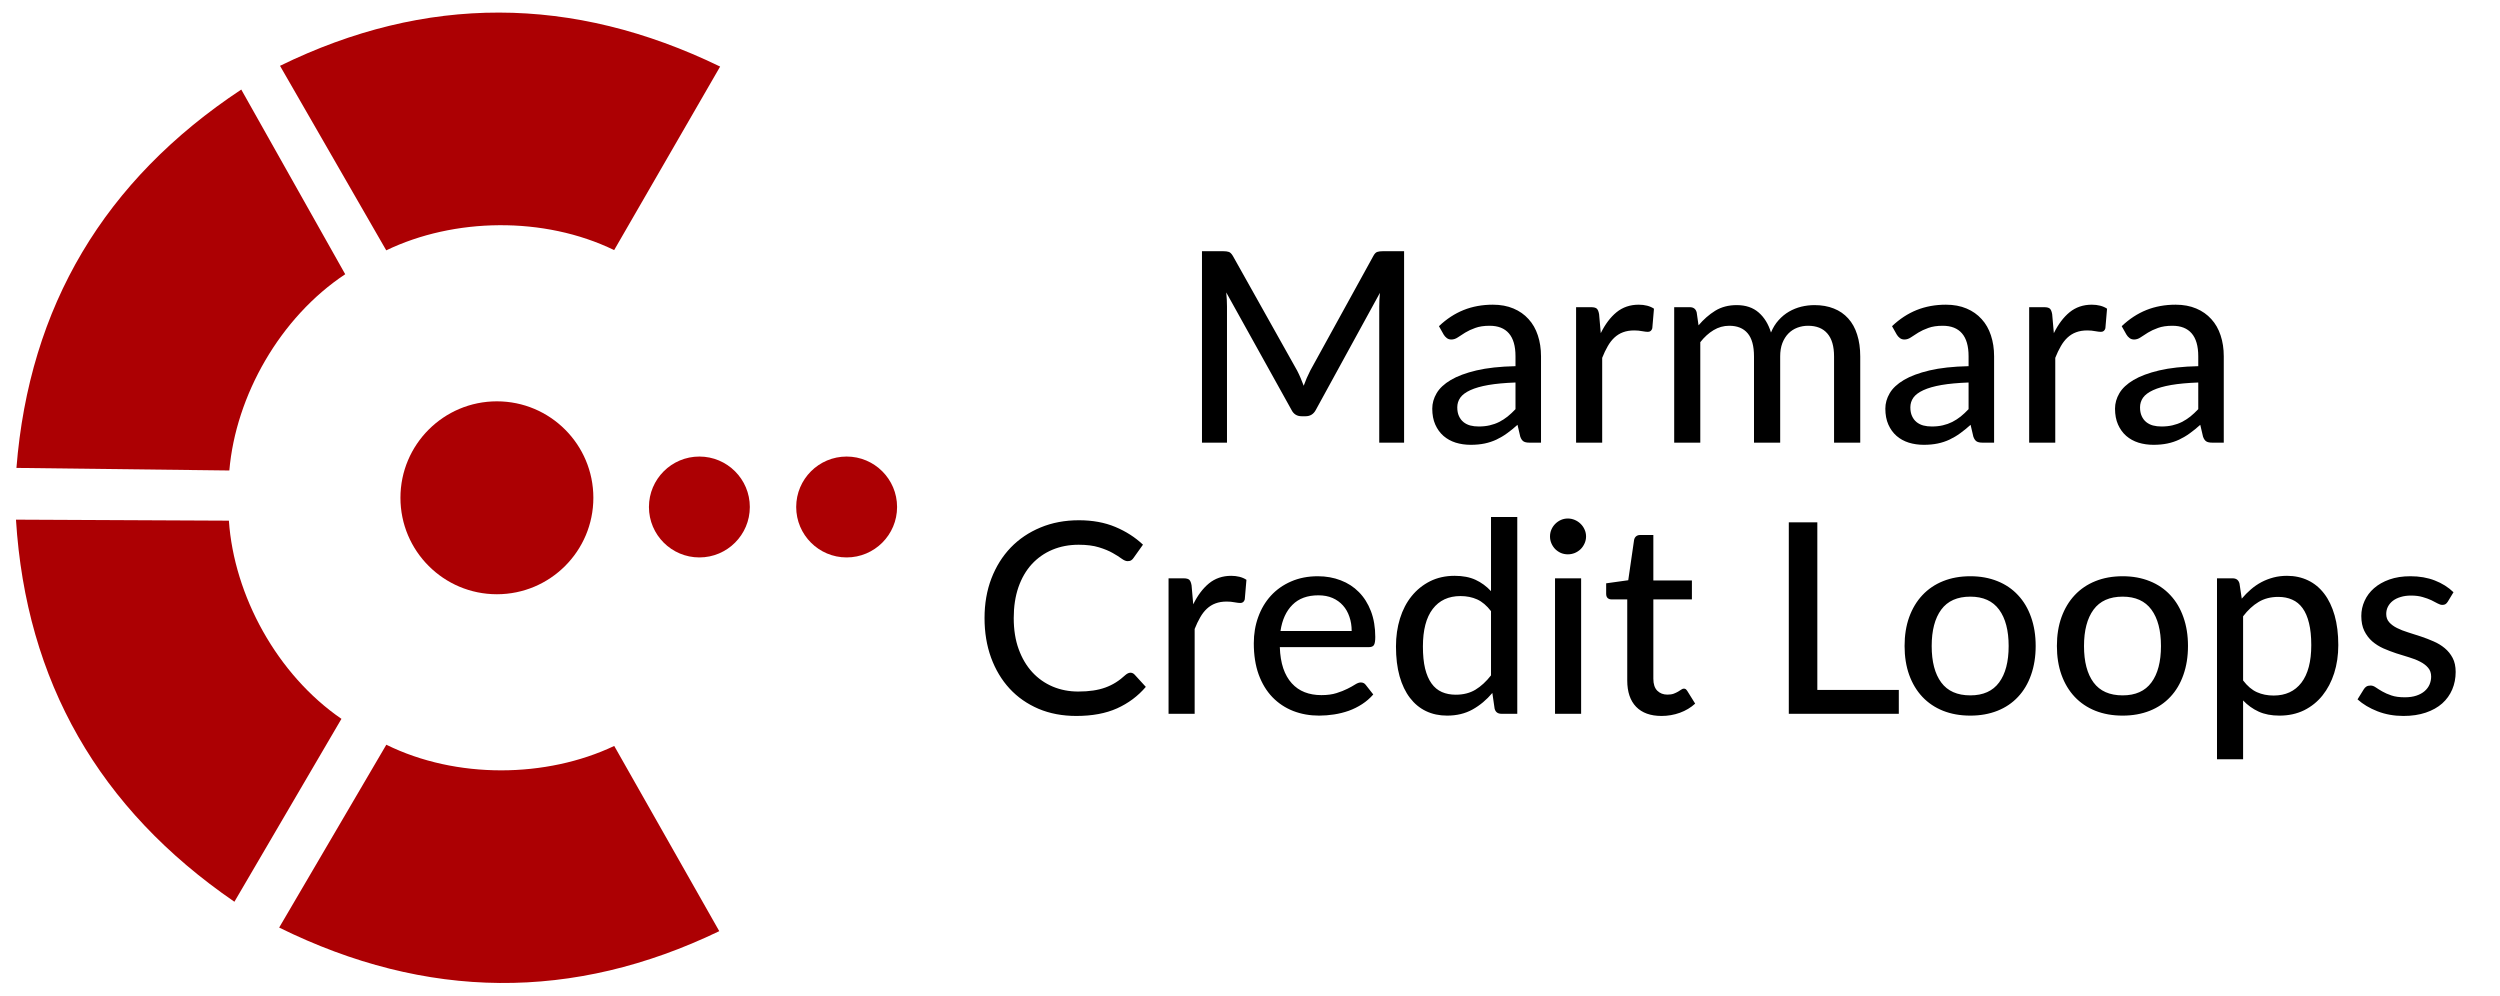
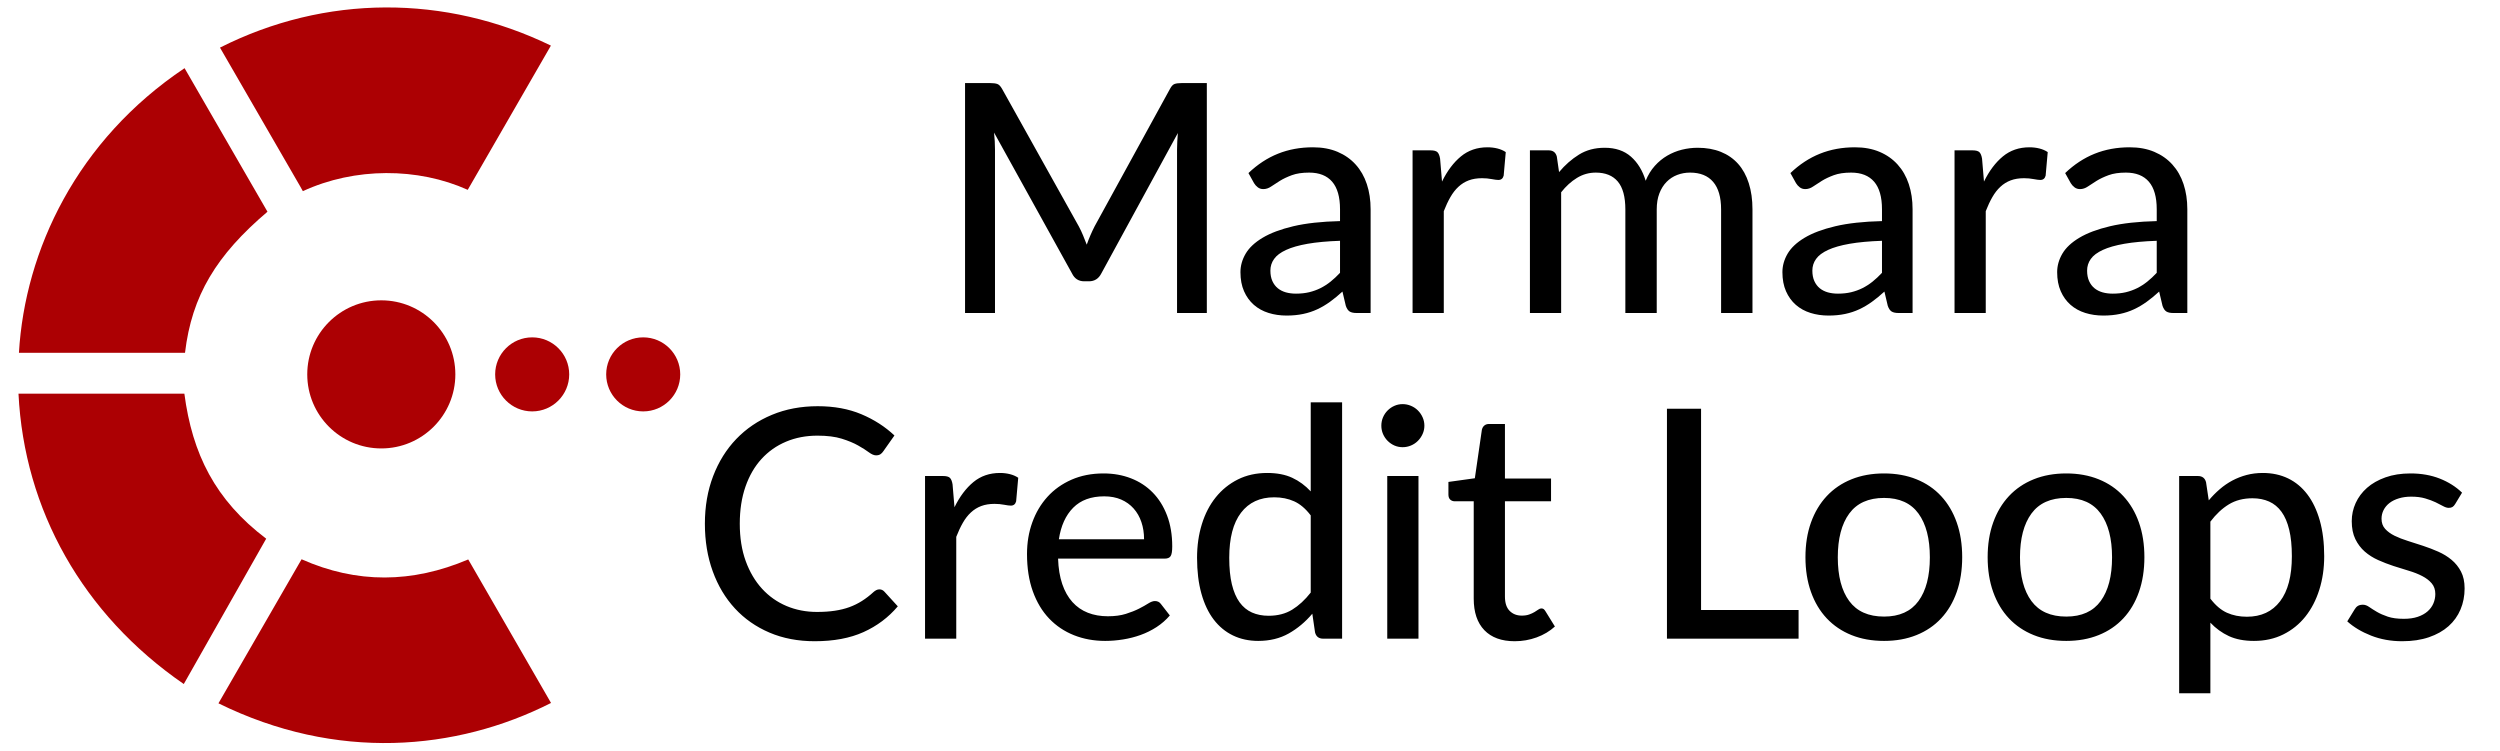
- <svg xmlns="http://www.w3.org/2000/svg" version="1.1" width="1130" height="450" viewBox="0 0 1130 450" xml:space="preserve">
+ <svg xmlns="http://www.w3.org/2000/svg" version="1.1" width="1499" height="450" viewBox="0 0 1499 450" xml:space="preserve">
  <defs>
</defs>
-   <g transform="matrix(0 0 0 0 292.89 32)" id="DBpKW5bp5wcz7_O2pteqB">
-     <path style="stroke: rgb(119,21,4); stroke-width: 0; stroke-dasharray: none; stroke-linecap: butt; stroke-dashoffset: 0; stroke-linejoin: miter; stroke-miterlimit: 4; fill: rgb(119,8,14); fill-rule: nonzero; opacity: 1;" vector-effect="non-scaling-stroke" transform=" translate(0, 0)" d="M 0 -0 C 0 -0 0 -0 0 0 C 0 0 0 0 0 0 C -0 0 -0 0 -0 0 C -0 -0 -0 -0 0 -0 z" stroke-linecap="round" />
-   </g>
-   <g transform="matrix(2.42 0 0 2.41 777.57 223.5)" style="" id="tXgRfQGZCb33uJEoUZldn">
-     <text xml:space="preserve" font-family="Lato" font-size="50" font-style="normal" font-weight="500" line-height="0.9" style="stroke: none; stroke-width: 1; stroke-dasharray: none; stroke-linecap: butt; stroke-dashoffset: 0; stroke-linejoin: miter; stroke-miterlimit: 4; fill: rgb(0,0,0); fill-rule: nonzero; opacity: 1; white-space: pre;">
-       <tspan x="-101.23" y="-9.72">Marmara</tspan>
-       <tspan x="-139.67" y="41.13">Credit Loops</tspan>
+   <g transform="matrix(1 0 0 1 950.36 225)" style="" id="tXgRfQGZCb33uJEoUZldn">
+     <text xml:space="preserve" font-family="Lato" font-size="192" font-style="normal" font-weight="500" line-height="0.9" style="stroke: none; stroke-width: 1; stroke-dasharray: none; stroke-linecap: butt; stroke-dashoffset: 0; stroke-linejoin: miter; stroke-miterlimit: 4; fill: rgb(0,0,0); fill-rule: nonzero; opacity: 1; white-space: pre;">
+       <tspan x="-388.7" y="-37.32">Marmara</tspan>
+       <tspan x="-536.35" y="157.95">Credit Loops</tspan>
    </text>
  </g>
-   <g transform="matrix(1.09 0 0 1.09 224.6 225)" id="uc5WeWIBOb47WZqrU9e2z">
-     <path style="stroke: rgb(204,248,117); stroke-width: 0; stroke-dasharray: none; stroke-linecap: butt; stroke-dashoffset: 0; stroke-linejoin: miter; stroke-miterlimit: 4; fill: rgb(172,0,3); fill-rule: nonzero; opacity: 1;" vector-effect="non-scaling-stroke" transform=" translate(0, 0)" d="M 0 -40 C 22.08 -40 40 -22.08 40 0 C 40 22.08 22.08 40 0 40 C -22.08 40 -40 22.08 -40 0 C -40 -22.08 -22.08 -40 0 -40 z" stroke-linecap="round" />
+   <g transform="matrix(1.11 0 0 1.11 228.63 224.48)" id="eS4UvnBMRjxNgo6nROX13">
+     <path style="stroke: rgb(204,248,117); stroke-width: 0; stroke-dasharray: none; stroke-linecap: butt; stroke-dashoffset: 0; stroke-linejoin: miter; stroke-miterlimit: 4; fill: rgb(172,0,3); fill-rule: nonzero; opacity: 1;" vector-effect="non-scaling-stroke" transform=" translate(-3.8, 0)" d="M 3.799 -40 C 25.879 -40 43.799 -22.08 43.799 0 C 43.799 22.08 25.879 40 3.799 40 C -18.281 40 -36.201 22.08 -36.201 0 C -36.201 -22.08 -18.281 -40 3.799 -40 Z" stroke-linecap="round" />
  </g>
-   <g transform="matrix(1.14 0 0 1.14 316.12 229.16)" id="-G-aot9h5asfVNGyOSPpp">
-     <path style="stroke: rgb(67,233,151); stroke-width: 0; stroke-dasharray: none; stroke-linecap: butt; stroke-dashoffset: 0; stroke-linejoin: miter; stroke-miterlimit: 4; fill: rgb(172,0,3); fill-rule: nonzero; opacity: 1;" vector-effect="non-scaling-stroke" transform=" translate(0, 0)" d="M 0 -20 C 11.04 -20 20 -11.04 20 0 C 20 11.04 11.04 20 0 20 C -11.04 20 -20 11.04 -20 0 C -20 -11.04 -11.04 -20 0 -20 z" stroke-linecap="round" />
+   <g transform="matrix(1.11 0 0 1.11 319.1 224.48)" id="8KaCAMIL5zGNNXpmhk7Og">
+     <path style="stroke: rgb(67,233,151); stroke-width: 0; stroke-dasharray: none; stroke-linecap: butt; stroke-dashoffset: 0; stroke-linejoin: miter; stroke-miterlimit: 4; fill: rgb(172,0,3); fill-rule: nonzero; opacity: 1;" vector-effect="non-scaling-stroke" transform=" translate(-85.34, 0)" d="M 85.337 -20 C 96.377 -20 105.337 -11.04 105.337 0 C 105.337 11.04 96.377 20 85.337 20 C 74.297 20 65.337 11.04 65.337 0 C 65.337 -11.04 74.297 -20 85.337 -20 Z" stroke-linecap="round" />
  </g>
-   <g transform="matrix(1.14 0 0 1.14 382.68 229.16)" id="chuIClG2XGPwALJILDQ4E">
-     <path style="stroke: rgb(67,233,151); stroke-width: 0; stroke-dasharray: none; stroke-linecap: butt; stroke-dashoffset: 0; stroke-linejoin: miter; stroke-miterlimit: 4; fill: rgb(172,0,3); fill-rule: nonzero; opacity: 1;" vector-effect="non-scaling-stroke" transform=" translate(0, 0)" d="M 0 -20 C 11.04 -20 20 -11.04 20 0 C 20 11.04 11.04 20 0 20 C -11.04 20 -20 11.04 -20 0 C -20 -11.04 -11.04 -20 0 -20 z" stroke-linecap="round" />
+   <g transform="matrix(1.11 0 0 1.11 170.74 225)" id="6UUlHjLESDU8w_n3R4a6I">
+     <path style="stroke: none; stroke-width: 1; stroke-dasharray: none; stroke-linecap: butt; stroke-dashoffset: 0; stroke-linejoin: miter; stroke-miterlimit: 4; fill: rgb(172,0,3); fill-rule: nonzero; opacity: 1;" vector-effect="non-scaling-stroke" transform=" translate(48.38, -0.47)" d="M -39.952 -101.4 L -83.368 -176.512 C -26.491 -205.234 38.396 -205.283 95.386 -177.597 L 50.461 -99.689 C 23.59 -111.8 -10.516 -111.949 -38.606 -98.973 M -105.535 -11.647 L -191.975 -11.647 C -188.717 -67.108 -160.578 -126.528 -102.501 -165.408 L -57.719 -87.864 C -85.318 -64.407 -98.606 -42.572 -102.263 -11.647 M -105.719 10.429 L -192.212 10.429 C -189.119 73.049 -157.645 129.598 -102.924 167.27 L -58.409 88.751 C -86.06 67.846 -98.347 42.836 -102.604 10.429 M 51.867 101.923 L 95.455 177.493 C 44.257 203.41 -20.433 209.113 -84.196 177.688 L -39.294 99.873 C -9.361 113.164 20.486 112.808 50.721 99.973" stroke-linecap="round" />
  </g>
-   <g transform="matrix(0.69 0 0 0.69 166.36 225)" id="IwOf47Rbp7ifDBsVsbLOO">
-     <path style="stroke: none; stroke-width: 1; stroke-dasharray: none; stroke-linecap: butt; stroke-dashoffset: 0; stroke-linejoin: miter; stroke-miterlimit: 4; fill: rgb(172,0,3); fill-rule: nonzero; opacity: 1;" vector-effect="non-scaling-stroke" transform=" translate(-901.48, -984.1)" d="M 913.394 822.008 L 843.808 701.132 C 939.148 654.469 1035.251 654.633 1132.115 701.622 L 1062.692 821.844 C 1016.649 799.509 957.684 800.661 913.394 822.008 M 810.611 966.218 L 671.146 964.529 C 679.555 858.715 728.65 776.097 818.426 716.677 L 886.52 837.657 C 843.846 865.902 814.802 917.231 810.611 966.218 M 810.317 999.086 L 670.842 998.426 C 677.47 1104.367 725.166 1187.8 813.93 1248.723 L 884.05 1128.907 C 841.858 1099.947 813.682 1048.136 810.317 999.086 M 1062.745 1146.664 L 1131.549 1267.987 C 1035.909 1314.033 939.809 1313.248 843.251 1265.634 L 913.449 1145.863 C 959.347 1168.495 1018.318 1167.724 1062.745 1146.664" stroke-linecap="round" />
+   <g transform="matrix(1.11 0 0 1.11 385.67 224.48)" id="GAnEEojHCjEwxvUct7yuq">
+     <path style="stroke: rgb(67,233,151); stroke-width: 0; stroke-dasharray: none; stroke-linecap: butt; stroke-dashoffset: 0; stroke-linejoin: miter; stroke-miterlimit: 4; fill: rgb(172,0,3); fill-rule: nonzero; opacity: 1;" vector-effect="non-scaling-stroke" transform=" translate(-145.34, 0)" d="M 145.337 -20 C 156.377 -20 165.337 -11.04 165.337 0 C 165.337 11.04 156.377 20 145.337 20 C 134.297 20 125.337 11.04 125.337 0 C 125.337 -11.04 134.297 -20 145.337 -20 Z" stroke-linecap="round" />
  </g>
</svg>
